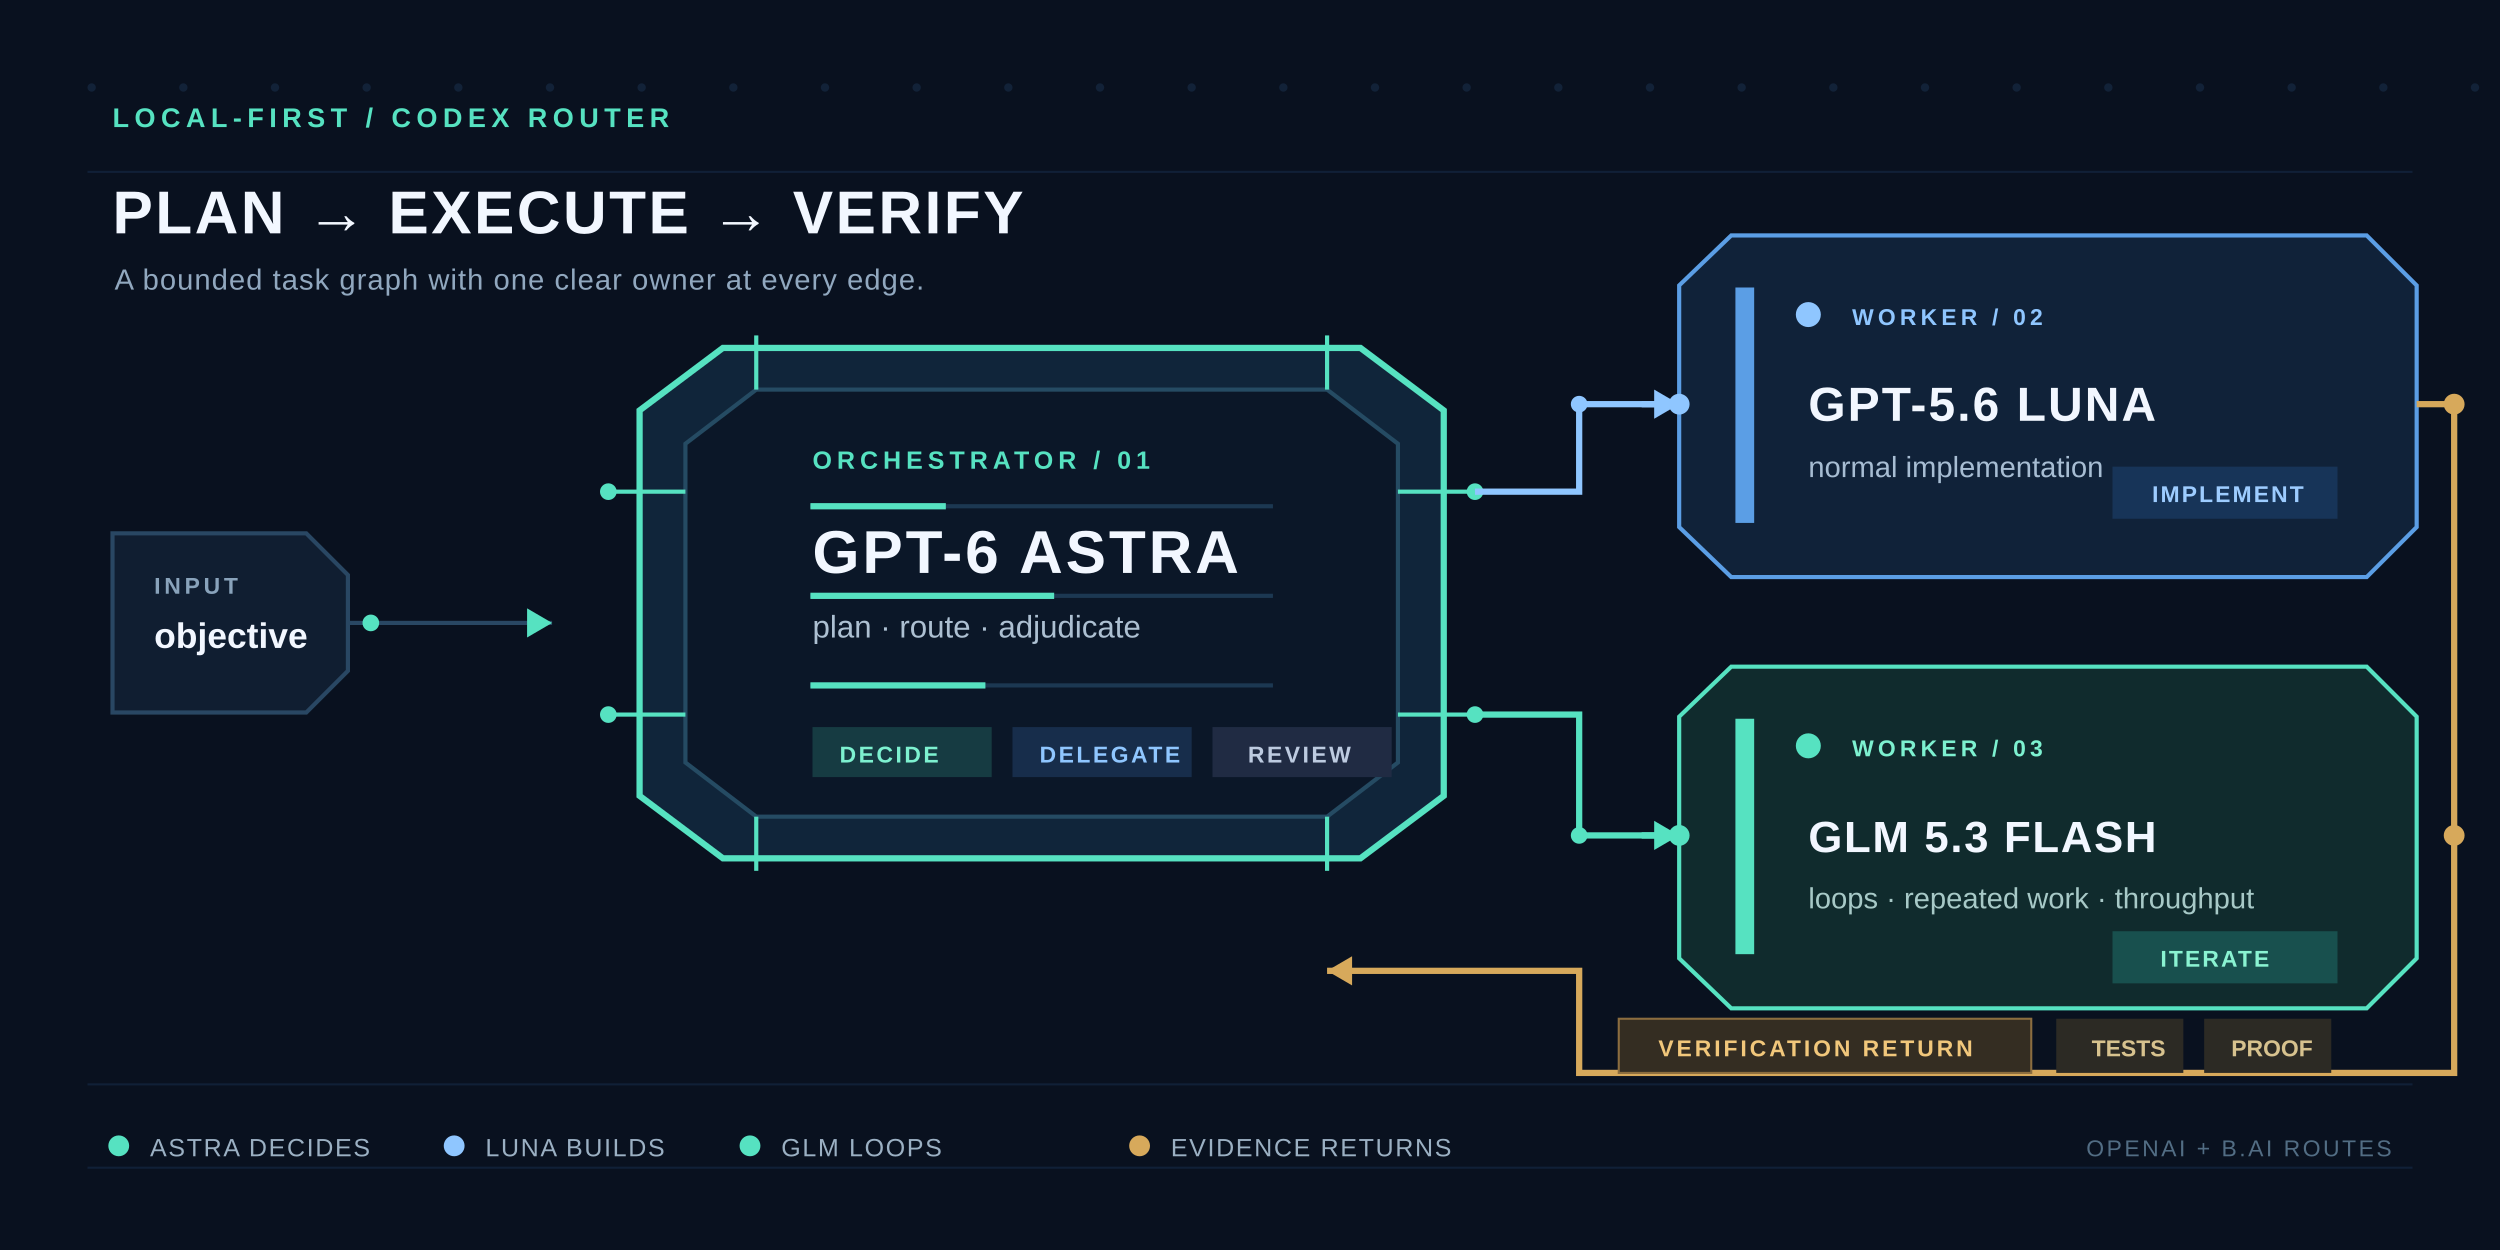
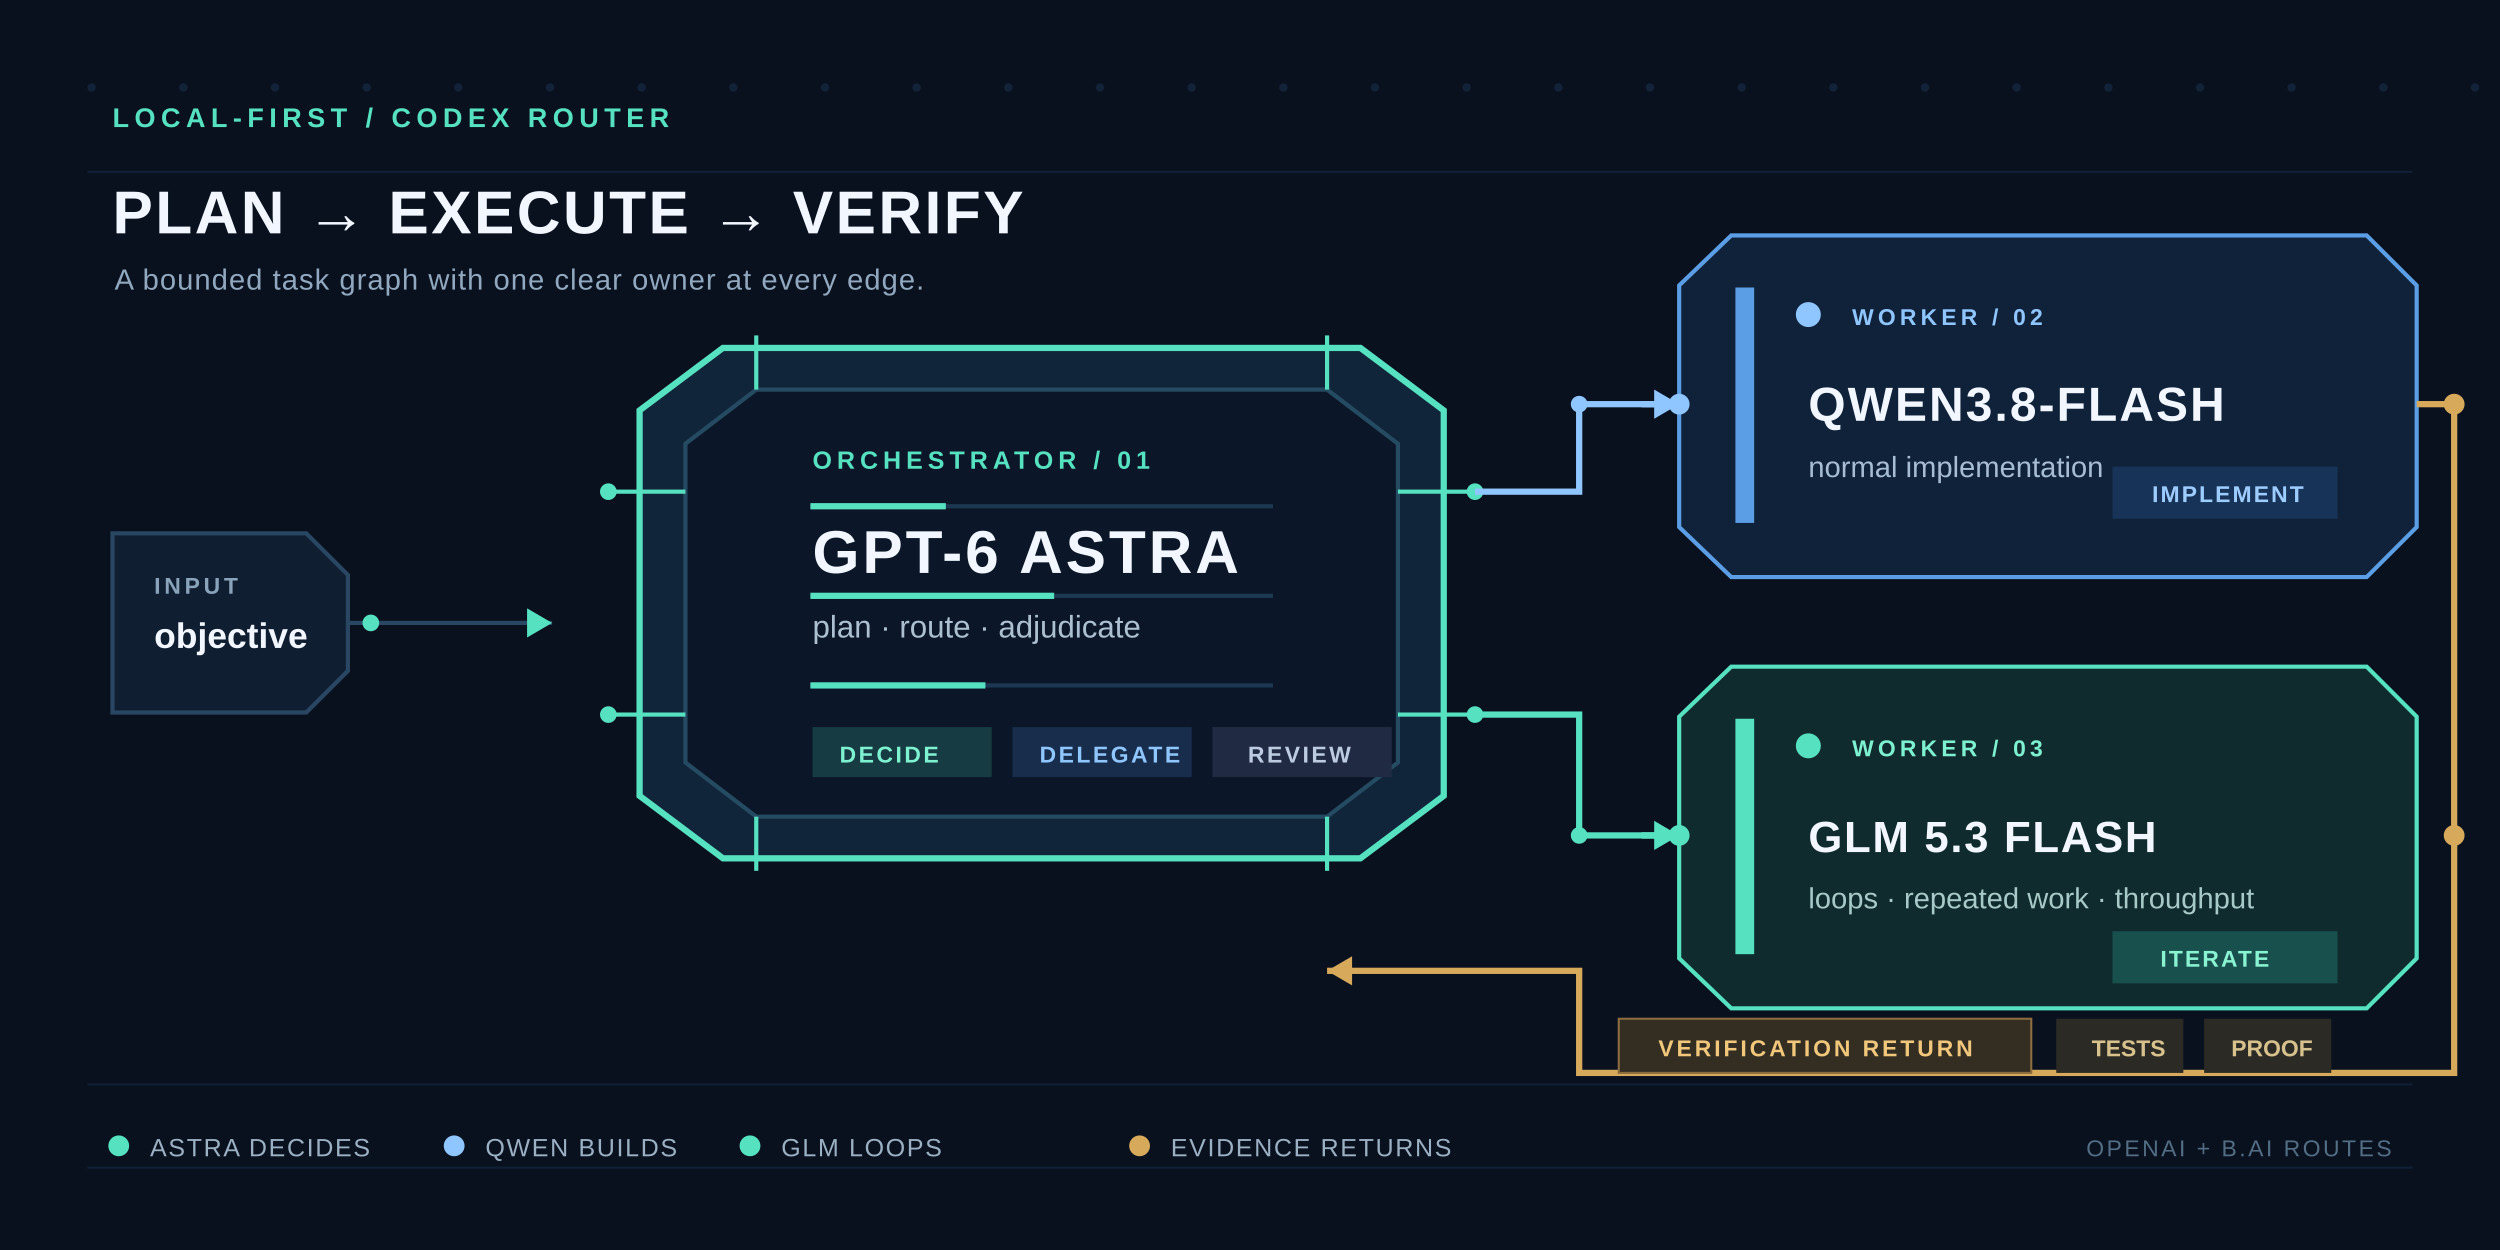
<svg xmlns="http://www.w3.org/2000/svg" viewBox="0 0 1200 600" role="img" aria-labelledby="title description">
  <rect width="1200" height="600" fill="#09111f" />
  <g fill="#122238">
    <circle cx="44" cy="42" r="2" />
    <circle cx="88" cy="42" r="2" />
    <circle cx="132" cy="42" r="2" />
    <circle cx="176" cy="42" r="2" />
    <circle cx="220" cy="42" r="2" />
    <circle cx="264" cy="42" r="2" />
    <circle cx="308" cy="42" r="2" />
    <circle cx="352" cy="42" r="2" />
    <circle cx="396" cy="42" r="2" />
    <circle cx="440" cy="42" r="2" />
    <circle cx="484" cy="42" r="2" />
    <circle cx="528" cy="42" r="2" />
    <circle cx="572" cy="42" r="2" />
    <circle cx="616" cy="42" r="2" />
    <circle cx="660" cy="42" r="2" />
    <circle cx="704" cy="42" r="2" />
    <circle cx="748" cy="42" r="2" />
    <circle cx="792" cy="42" r="2" />
    <circle cx="836" cy="42" r="2" />
    <circle cx="880" cy="42" r="2" />
    <circle cx="924" cy="42" r="2" />
    <circle cx="968" cy="42" r="2" />
    <circle cx="1012" cy="42" r="2" />
    <circle cx="1056" cy="42" r="2" />
    <circle cx="1100" cy="42" r="2" />
    <circle cx="1144" cy="42" r="2" />
    <circle cx="1188" cy="42" r="2" />
  </g>
  <g fill="#102037">
    <rect x="42" y="82" width="1116" height="1" />
    <rect x="42" y="520" width="1116" height="1" />
    <rect x="42" y="560" width="1116" height="1" />
  </g>
  <g font-family="Arial, Helvetica, sans-serif">
    <text x="54" y="61" fill="#56e2c1" font-size="13" font-weight="700" letter-spacing="2.6">LOCAL-FIRST / CODEX ROUTER</text>
    <text x="54" y="112" fill="#f2f7ff" font-size="29" font-weight="700" letter-spacing="1.2">PLAN  →  EXECUTE  →  VERIFY</text>
    <text x="55" y="139" fill="#91a8bf" font-size="14" letter-spacing="0.5">A bounded task graph with one clear owner at every edge.</text>
  </g>
  <g font-family="Arial, Helvetica, sans-serif">
    <path d="M54 256H147L167 276V322L147 342H54Z" fill="#101e31" stroke="#294763" stroke-width="2" />
    <text x="74" y="285" fill="#89a3bb" font-size="11" font-weight="700" letter-spacing="1.8">INPUT</text>
    <text x="74" y="311" fill="#f2f7ff" font-size="17" font-weight="700">objective</text>
    <path d="M167 299H265" fill="none" stroke="#294763" stroke-width="2" />
    <path d="M265 299L253 292V306Z" fill="#56e2c1" />
    <circle cx="178" cy="299" r="4" fill="#56e2c1" />
  </g>
  <g font-family="Arial, Helvetica, sans-serif">
    <polygon points="307,197 347,167 653,167 693,197 693,382 653,412 347,412 307,382" fill="#10253a" stroke="#56e2c1" stroke-width="3" />
    <polygon points="329,213 363,187 637,187 671,213 671,366 637,392 363,392 329,366" fill="#0b1728" stroke="#254b63" stroke-width="2" />
    <path d="M363 187V161M637 187V161M363 392V418M637 392V418" fill="none" stroke="#56e2c1" stroke-width="2" />
    <path d="M292 236H329M292 343H329M671 236H708M671 343H708" fill="none" stroke="#56e2c1" stroke-width="2" />
    <circle cx="292" cy="236" r="4" fill="#56e2c1" />
    <circle cx="292" cy="343" r="4" fill="#56e2c1" />
    <circle cx="708" cy="236" r="4" fill="#56e2c1" />
    <circle cx="708" cy="343" r="4" fill="#56e2c1" />
    <path d="M389 243H611M389 286H611M389 329H611" fill="none" stroke="#1c3852" stroke-width="2" />
    <path d="M389 243H454M389 286H506M389 329H473" fill="none" stroke="#56e2c1" stroke-width="3" />
    <text x="390" y="225" fill="#56e2c1" font-size="12" font-weight="700" letter-spacing="2.4">ORCHESTRATOR / 01</text>
    <text x="390" y="275" fill="#f2f7ff" font-size="29" font-weight="700" letter-spacing="1.4">GPT-6 ASTRA</text>
    <text x="390" y="306" fill="#adc0d2" font-size="15">plan · route · adjudicate</text>
    <rect x="390" y="349" width="86" height="24" fill="#163b42" />
    <text x="403" y="366" fill="#7df1d0" font-size="11" font-weight="700" letter-spacing="1.2">DECIDE</text>
    <rect x="486" y="349" width="86" height="24" fill="#172d4b" />
    <text x="499" y="366" fill="#8fc6ff" font-size="11" font-weight="700" letter-spacing="1.2">DELEGATE</text>
    <rect x="582" y="349" width="86" height="24" fill="#202b43" />
    <text x="599" y="366" fill="#bdcbe0" font-size="11" font-weight="700" letter-spacing="1.2">REVIEW</text>
  </g>
  <g fill="none" stroke-width="3">
    <path d="M708 236H758V194H806" stroke="#8fc6ff" />
    <path d="M708 343H758V401H806" stroke="#56e2c1" />
  </g>
  <g>
    <path d="M806 194L794 187V201Z" fill="#8fc6ff" />
    <path d="M806 401L794 394V408Z" fill="#56e2c1" />
    <circle cx="758" cy="194" r="4" fill="#8fc6ff" />
    <circle cx="758" cy="401" r="4" fill="#56e2c1" />
  </g>
  <g font-family="Arial, Helvetica, sans-serif">
    <polygon points="806,137 831,113 1136,113 1160,137 1160,253 1136,277 831,277 806,253" fill="#102239" stroke="#5b9ee5" stroke-width="2" />
    <rect x="833" y="138" width="9" height="113" fill="#5b9ee5" />
    <circle cx="868" cy="151" r="6" fill="#8fc6ff" />
    <text x="889" y="156" fill="#8fc6ff" font-size="11" font-weight="700" letter-spacing="2">WORKER / 02</text>
-     <text x="868" y="202" fill="#f2f7ff" font-size="23" font-weight="700" letter-spacing="1">GPT-5.6 LUNA</text>
+     <text x="868" y="202" fill="#f2f7ff" font-size="23" font-weight="700" letter-spacing="1">QWEN3.8-FLASH</text>
    <text x="868" y="229" fill="#a7bdd3" font-size="14">normal implementation</text>
    <rect x="1014" y="224" width="108" height="25" fill="#173458" />
    <text x="1033" y="241" fill="#9dccff" font-size="11" font-weight="700" letter-spacing="1">IMPLEMENT</text>
    <path d="M806 194H788" fill="none" stroke="#8fc6ff" stroke-width="3" />
    <circle cx="806" cy="194" r="5" fill="#8fc6ff" />
  </g>
  <g font-family="Arial, Helvetica, sans-serif">
    <polygon points="806,344 831,320 1136,320 1160,344 1160,460 1136,484 831,484 806,460" fill="#102b2d" stroke="#56e2c1" stroke-width="2" />
    <rect x="833" y="345" width="9" height="113" fill="#56e2c1" />
    <circle cx="868" cy="358" r="6" fill="#56e2c1" />
    <text x="889" y="363" fill="#7df1d0" font-size="11" font-weight="700" letter-spacing="2">WORKER / 03</text>
    <text x="868" y="409" fill="#f2f7ff" font-size="21" font-weight="700" letter-spacing="0.8">GLM 5.3 FLASH</text>
    <text x="868" y="436" fill="#a7c9c7" font-size="14">loops · repeated work · throughput</text>
    <rect x="1014" y="447" width="108" height="25" fill="#18504e" />
    <text x="1037" y="464" fill="#8af3d2" font-size="11" font-weight="700" letter-spacing="1">ITERATE</text>
    <path d="M806 401H788" fill="none" stroke="#56e2c1" stroke-width="3" />
    <circle cx="806" cy="401" r="5" fill="#56e2c1" />
  </g>
  <g font-family="Arial, Helvetica, sans-serif">
    <path d="M1160 194H1178V515H758V466H637" fill="none" stroke="#d7a95b" stroke-width="3" />
    <path d="M637 466L649 459V473Z" fill="#d7a95b" />
    <circle cx="1178" cy="194" r="5" fill="#d7a95b" />
    <circle cx="1178" cy="401" r="5" fill="#d7a95b" />
    <rect x="777" y="489" width="198" height="26" fill="#342d22" stroke="#8b6d3f" stroke-width="1" />
    <text x="796" y="507" fill="#f1c77b" font-size="11" font-weight="700" letter-spacing="1.4">VERIFICATION RETURN</text>
    <rect x="987" y="489" width="61" height="26" fill="#2c2a24" />
    <text x="1004" y="507" fill="#d7c28e" font-size="11" font-weight="700">TESTS</text>
    <rect x="1058" y="489" width="61" height="26" fill="#2c2a24" />
    <text x="1071" y="507" fill="#d7c28e" font-size="11" font-weight="700">PROOF</text>
  </g>
  <g font-family="Arial, Helvetica, sans-serif">
    <circle cx="57" cy="550" r="5" fill="#56e2c1" />
    <text x="72" y="555" fill="#9bb0c3" font-size="12" letter-spacing="0.8">ASTRA DECIDES</text>
    <circle cx="218" cy="550" r="5" fill="#8fc6ff" />
-     <text x="233" y="555" fill="#9bb0c3" font-size="12" letter-spacing="0.8">LUNA BUILDS</text>
+     <text x="233" y="555" fill="#9bb0c3" font-size="12" letter-spacing="0.8">QWEN BUILDS</text>
    <circle cx="360" cy="550" r="5" fill="#56e2c1" />
    <text x="375" y="555" fill="#9bb0c3" font-size="12" letter-spacing="0.8">GLM LOOPS</text>
    <circle cx="547" cy="550" r="5" fill="#d7a95b" />
    <text x="562" y="555" fill="#9bb0c3" font-size="12" letter-spacing="0.8">EVIDENCE RETURNS</text>
    <text x="1148" y="555" text-anchor="end" fill="#526d84" font-size="11" letter-spacing="1.2">OPENAI + B.AI ROUTES</text>
  </g>
</svg>
